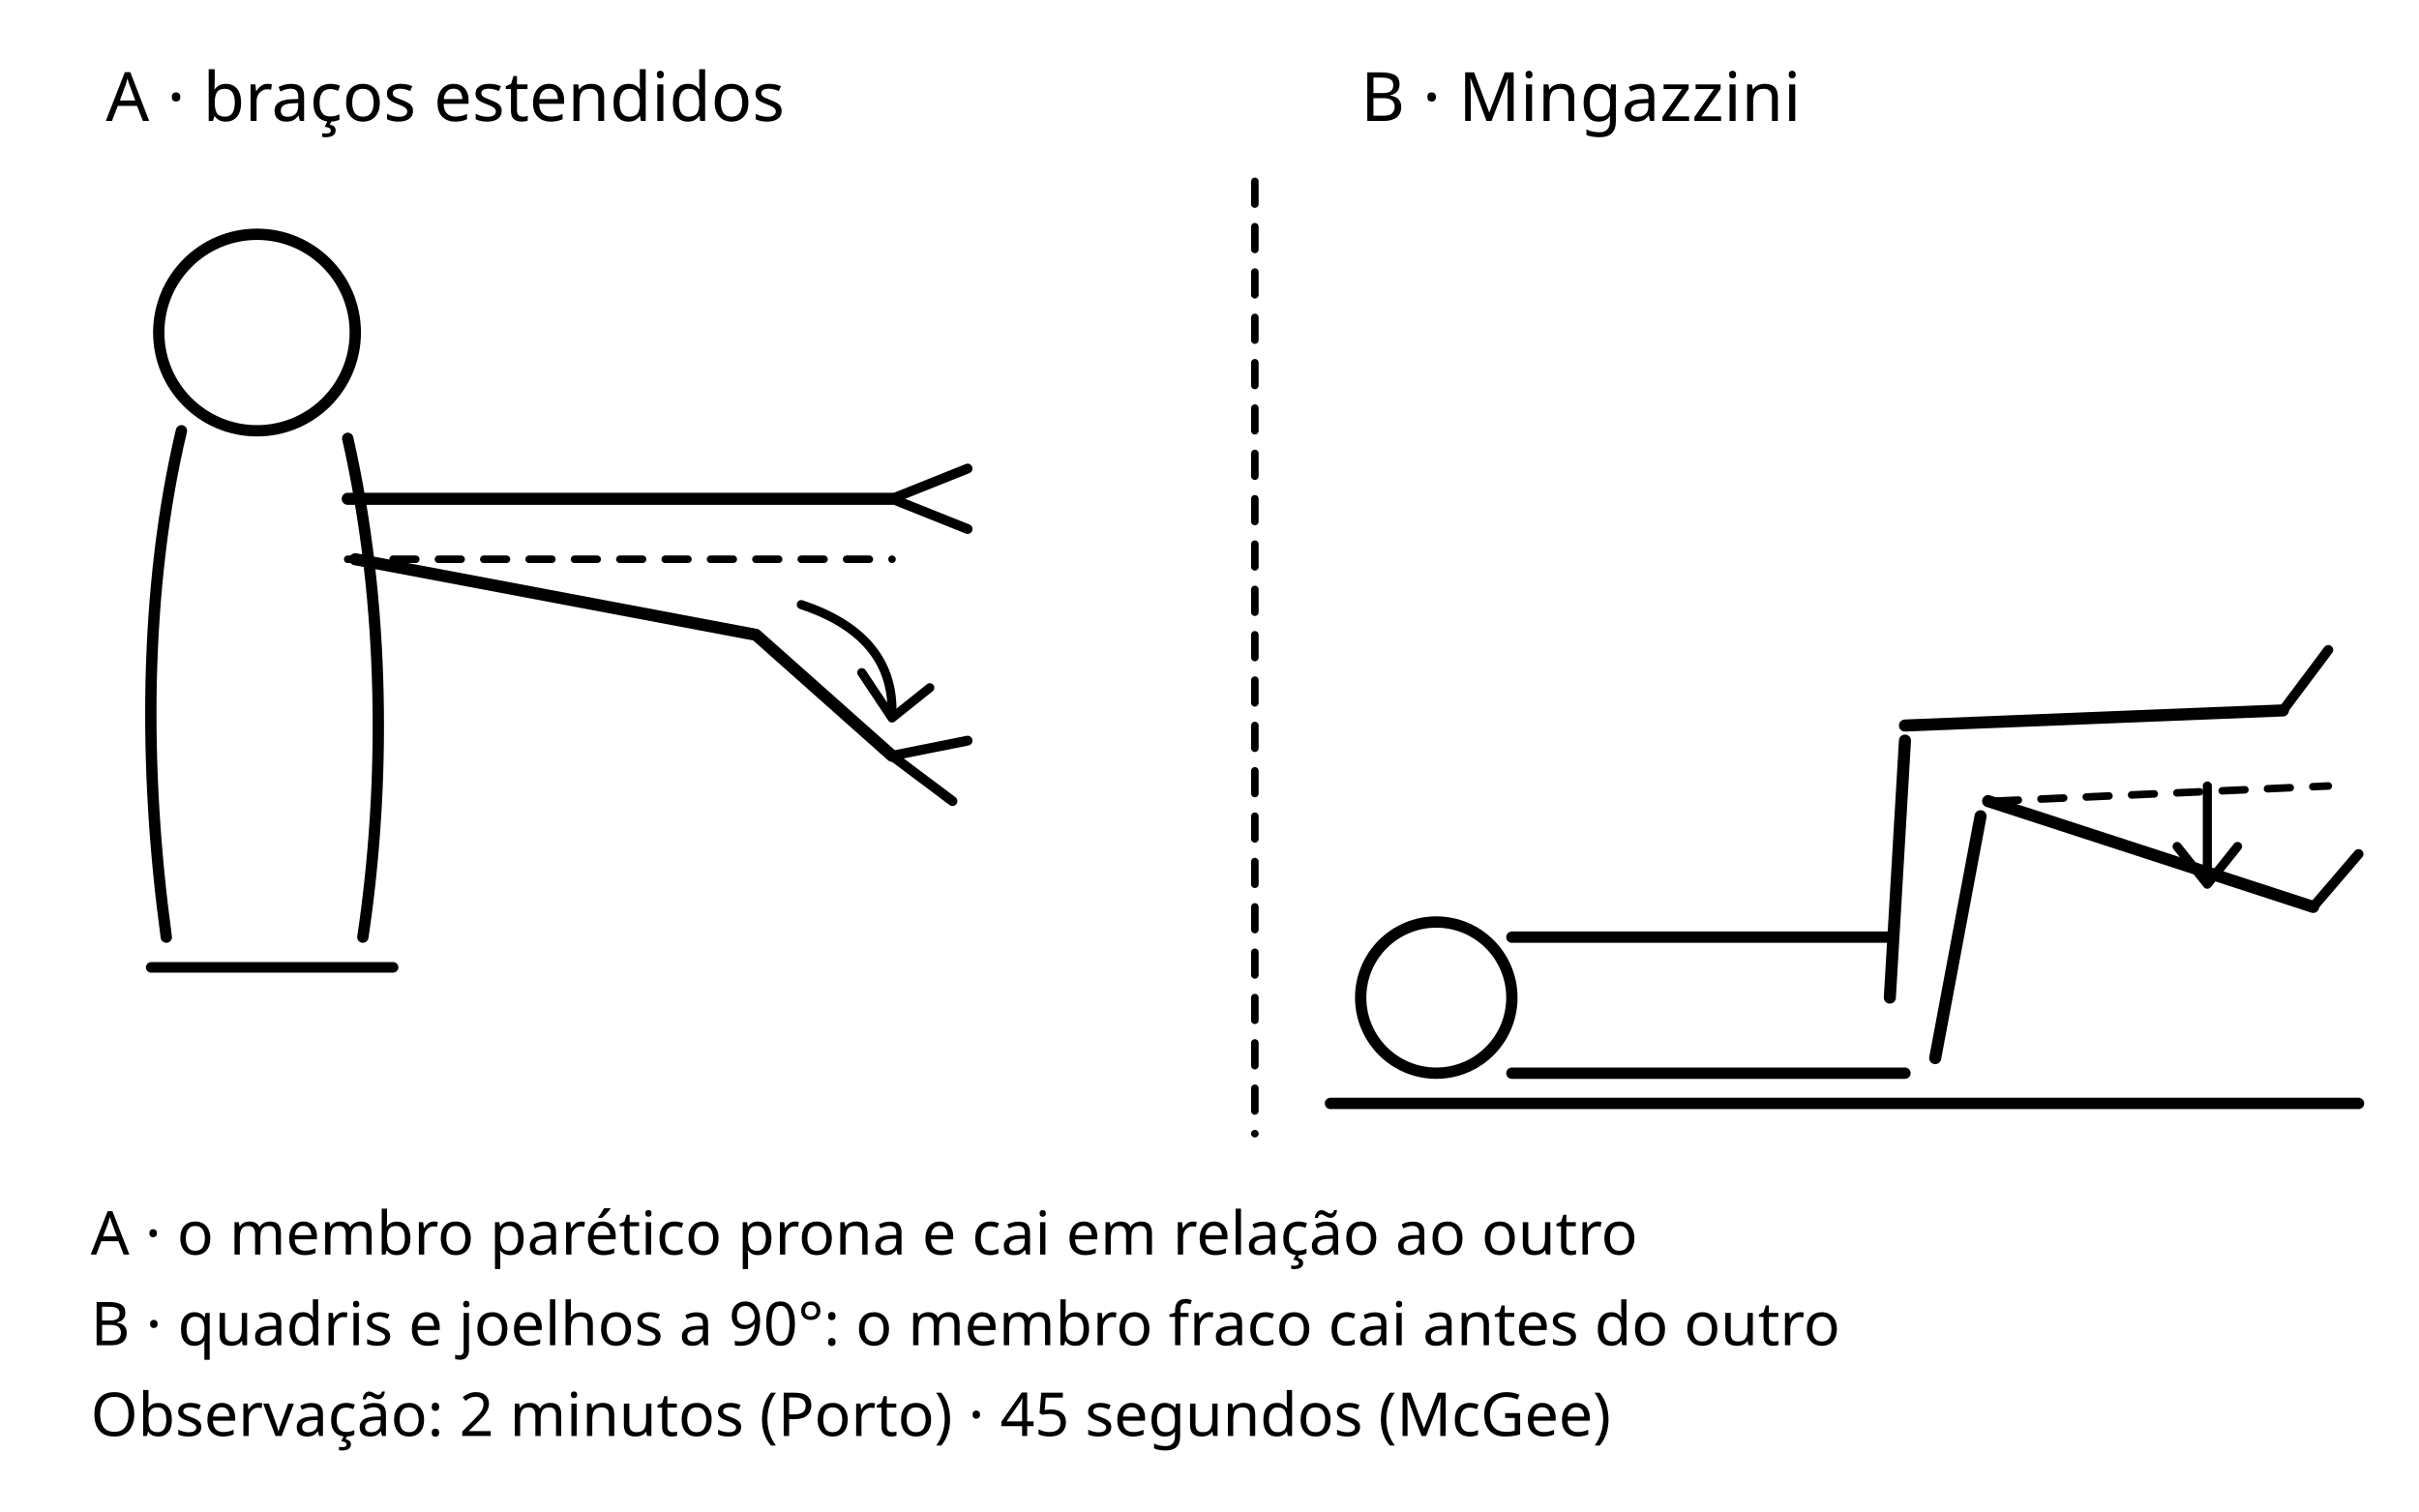
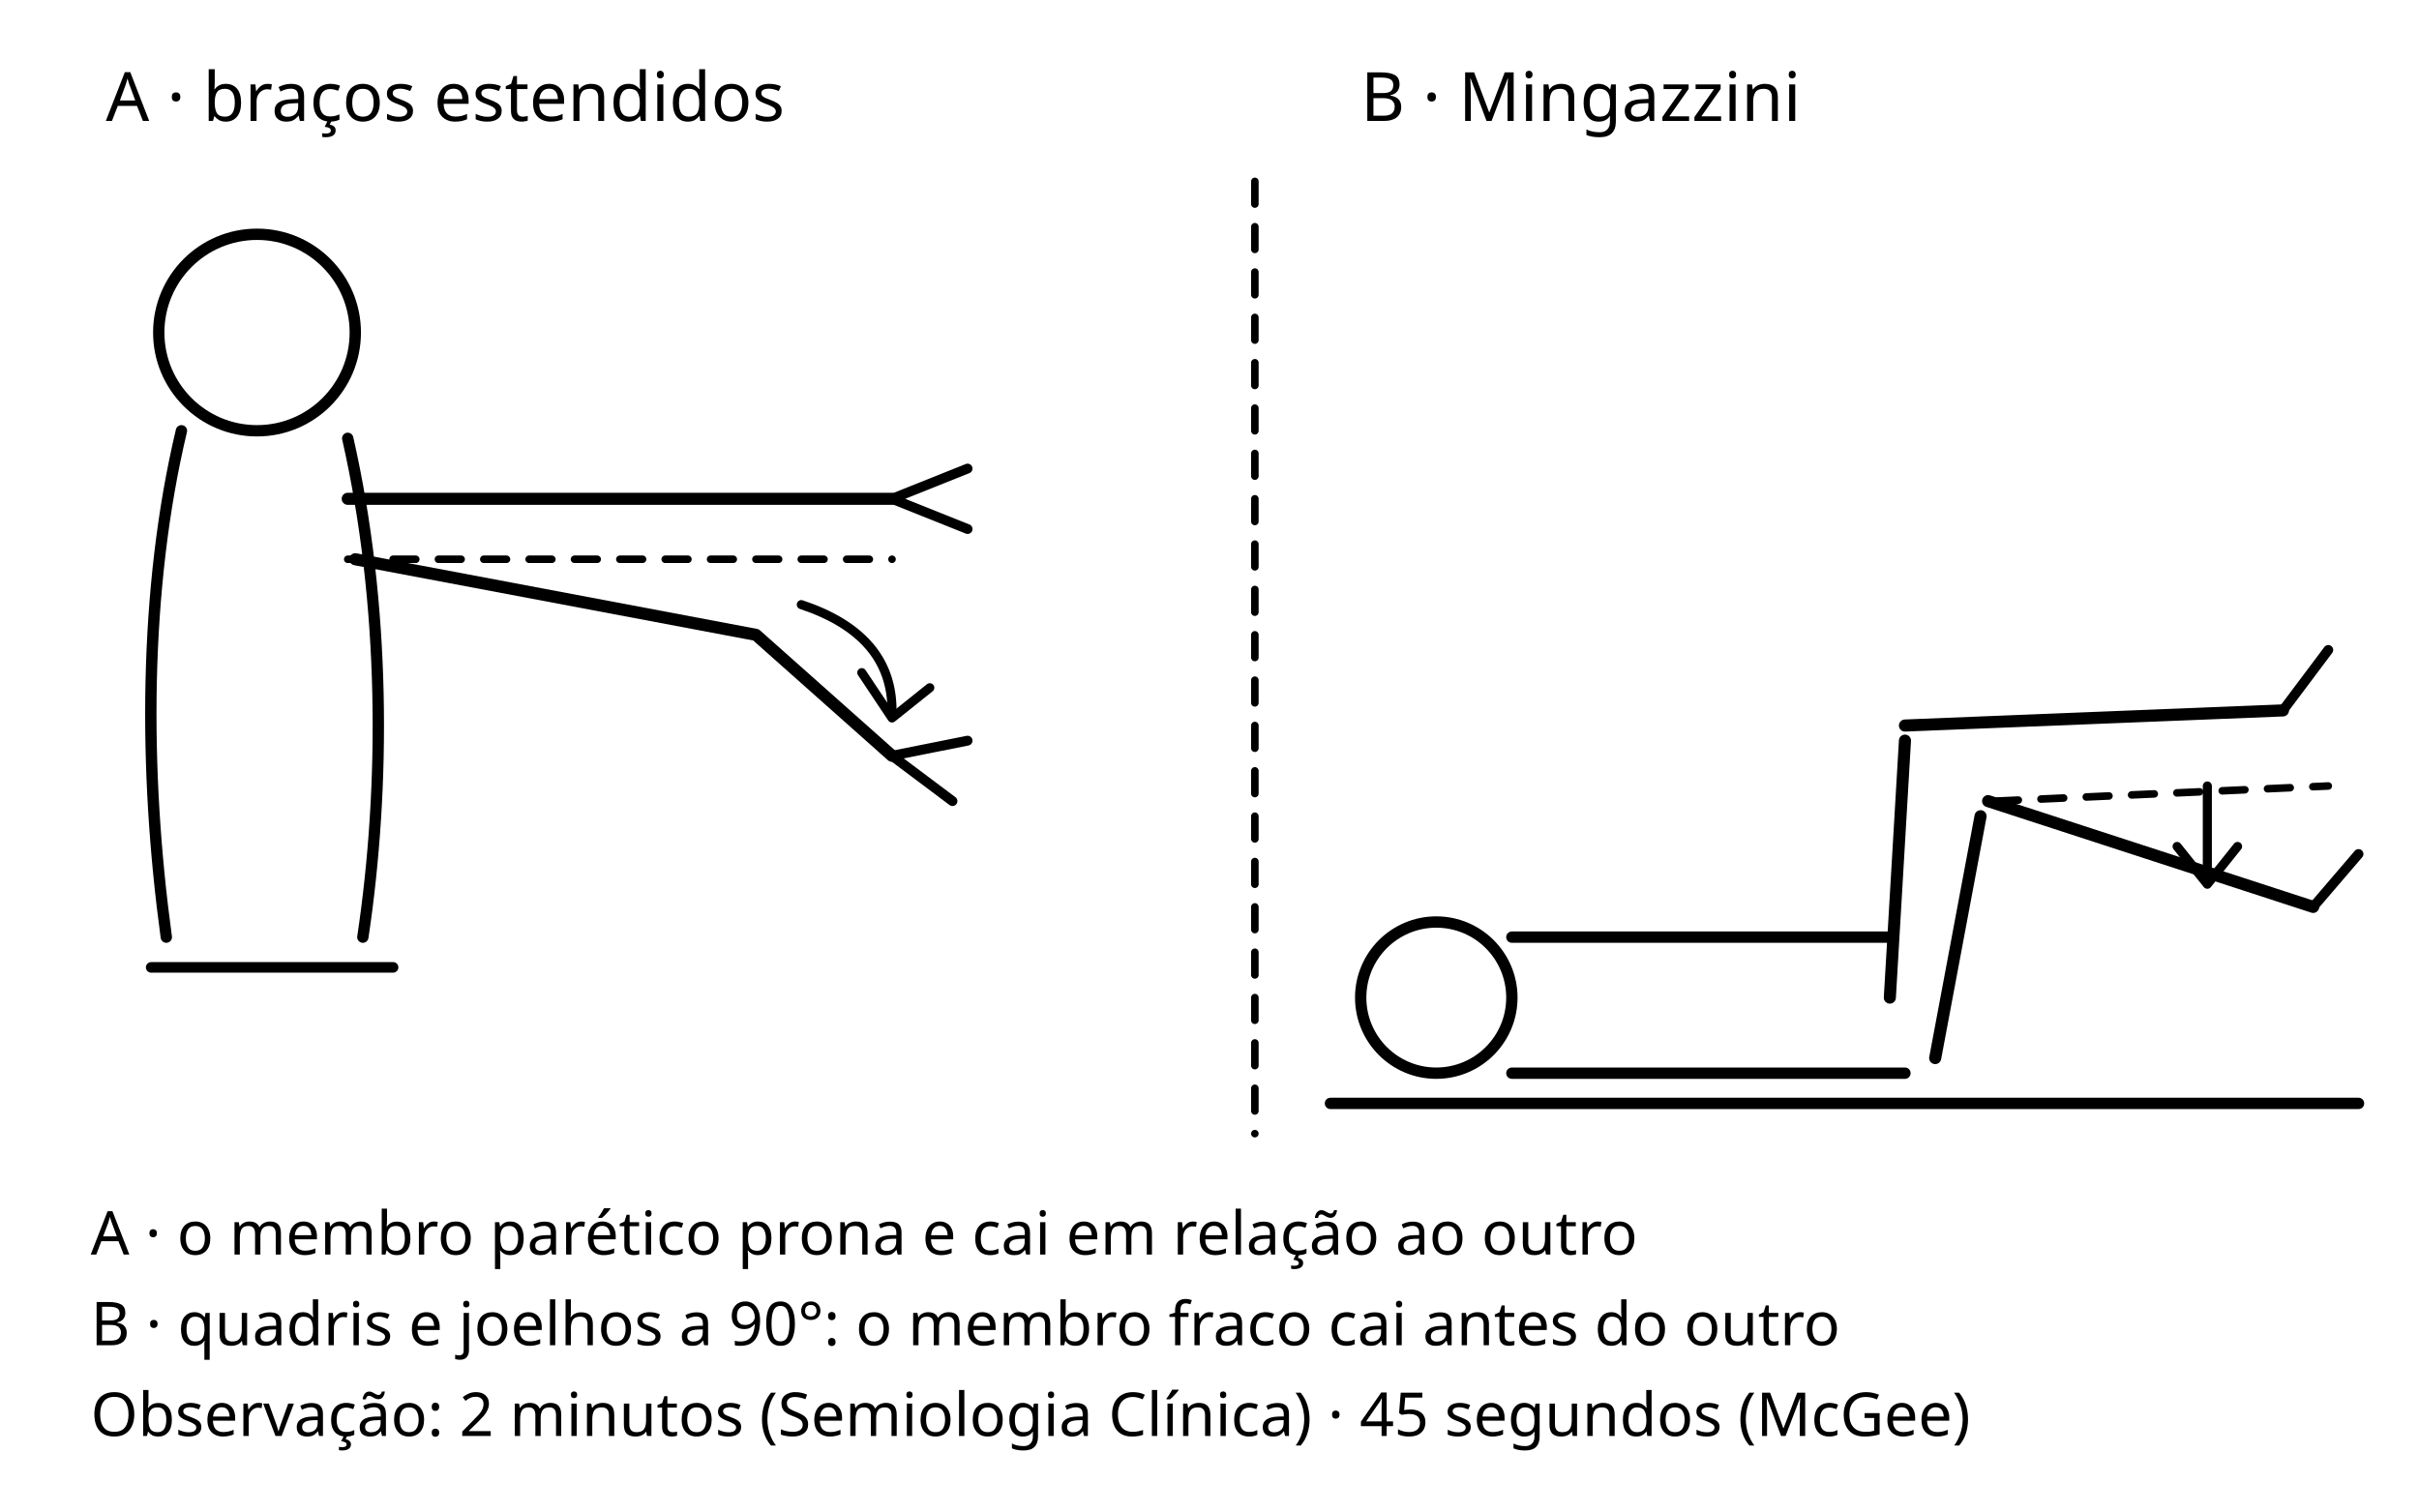
<svg xmlns="http://www.w3.org/2000/svg" viewBox="0 0 320 200" fill="none" stroke="currentColor" stroke-width="2" stroke-linecap="round" stroke-linejoin="round">
  <g font-family="sans-serif" font-size="9" fill="currentColor" stroke="none">
    <text x="14" y="16">A · braços estendidos</text>
    <text x="180" y="16">B · Mingazzini</text>
  </g>
  <path d="M 166 24 L 166 150" stroke-width="1" stroke-dasharray="3 3" />
  <circle cx="34" cy="44" r="13" stroke-width="1.5" />
  <path d="M 24 57 C 19 78, 19 102, 22 124" stroke-width="1.5" />
  <path d="M 46 58 C 51 80, 51 104, 48 124" stroke-width="1.5" />
  <path d="M 20 128 L 52 128" stroke-width="1.4" />
  <path d="M 46 66 L 118 66" stroke-width="1.6" />
  <path d="M 118 66 L 128 62 M 118 66 L 128 70" stroke-width="1.3" />
  <path d="M 46 74 L 118 74" stroke-width="1" stroke-dasharray="3 3" />
  <path d="M 47 74 L 100 84 L 118 100" stroke-width="1.6" />
  <path d="M 118 100 L 128 98 M 118 100 L 126 106" stroke-width="1.3" />
  <path d="M 106 80 Q 118 84, 118 94" stroke-width="1.2" />
  <path d="M 114 89 L 118 95 L 123 91" stroke-width="1.2" />
  <path d="M 176 146 L 312 146" stroke-width="1.5" />
  <circle cx="190" cy="132" r="10" stroke-width="1.5" />
  <path d="M 200 124 L 250 124" stroke-width="1.5" />
  <path d="M 200 142 L 252 142" stroke-width="1.5" />
  <path d="M 250 132 L 252 98" stroke-width="1.6" />
  <path d="M 252 96 L 302 94" stroke-width="1.6" />
  <path d="M 302 94 L 308 86" stroke-width="1.3" />
  <path d="M 256 140 L 262 108" stroke-width="1.6" />
  <path d="M 263 106 L 306 120" stroke-width="1.6" />
  <path d="M 306 120 L 312 113" stroke-width="1.3" />
  <path d="M 264 106 L 308 104" stroke-width="1" stroke-dasharray="3 3" />
  <path d="M 292 104 L 292 116" stroke-width="1.2" />
  <path d="M 288 112 L 292 117 L 296 112" stroke-width="1.2" />
  <g font-family="sans-serif" font-size="8" fill="currentColor" stroke="none">
    <text x="12" y="166">A · o membro parético prona e cai em relação ao outro</text>
    <text x="12" y="178">B · quadris e joelhos a 90°: o membro fraco cai antes do outro</text>
-     <text x="12" y="190">Observação: 2 minutos (Porto) · 45 segundos (McGee)</text>
+     <text x="12" y="190">Observação: 2 minutos (Semiologia Clínica) · 45 segundos (McGee)</text>
  </g>
</svg>
